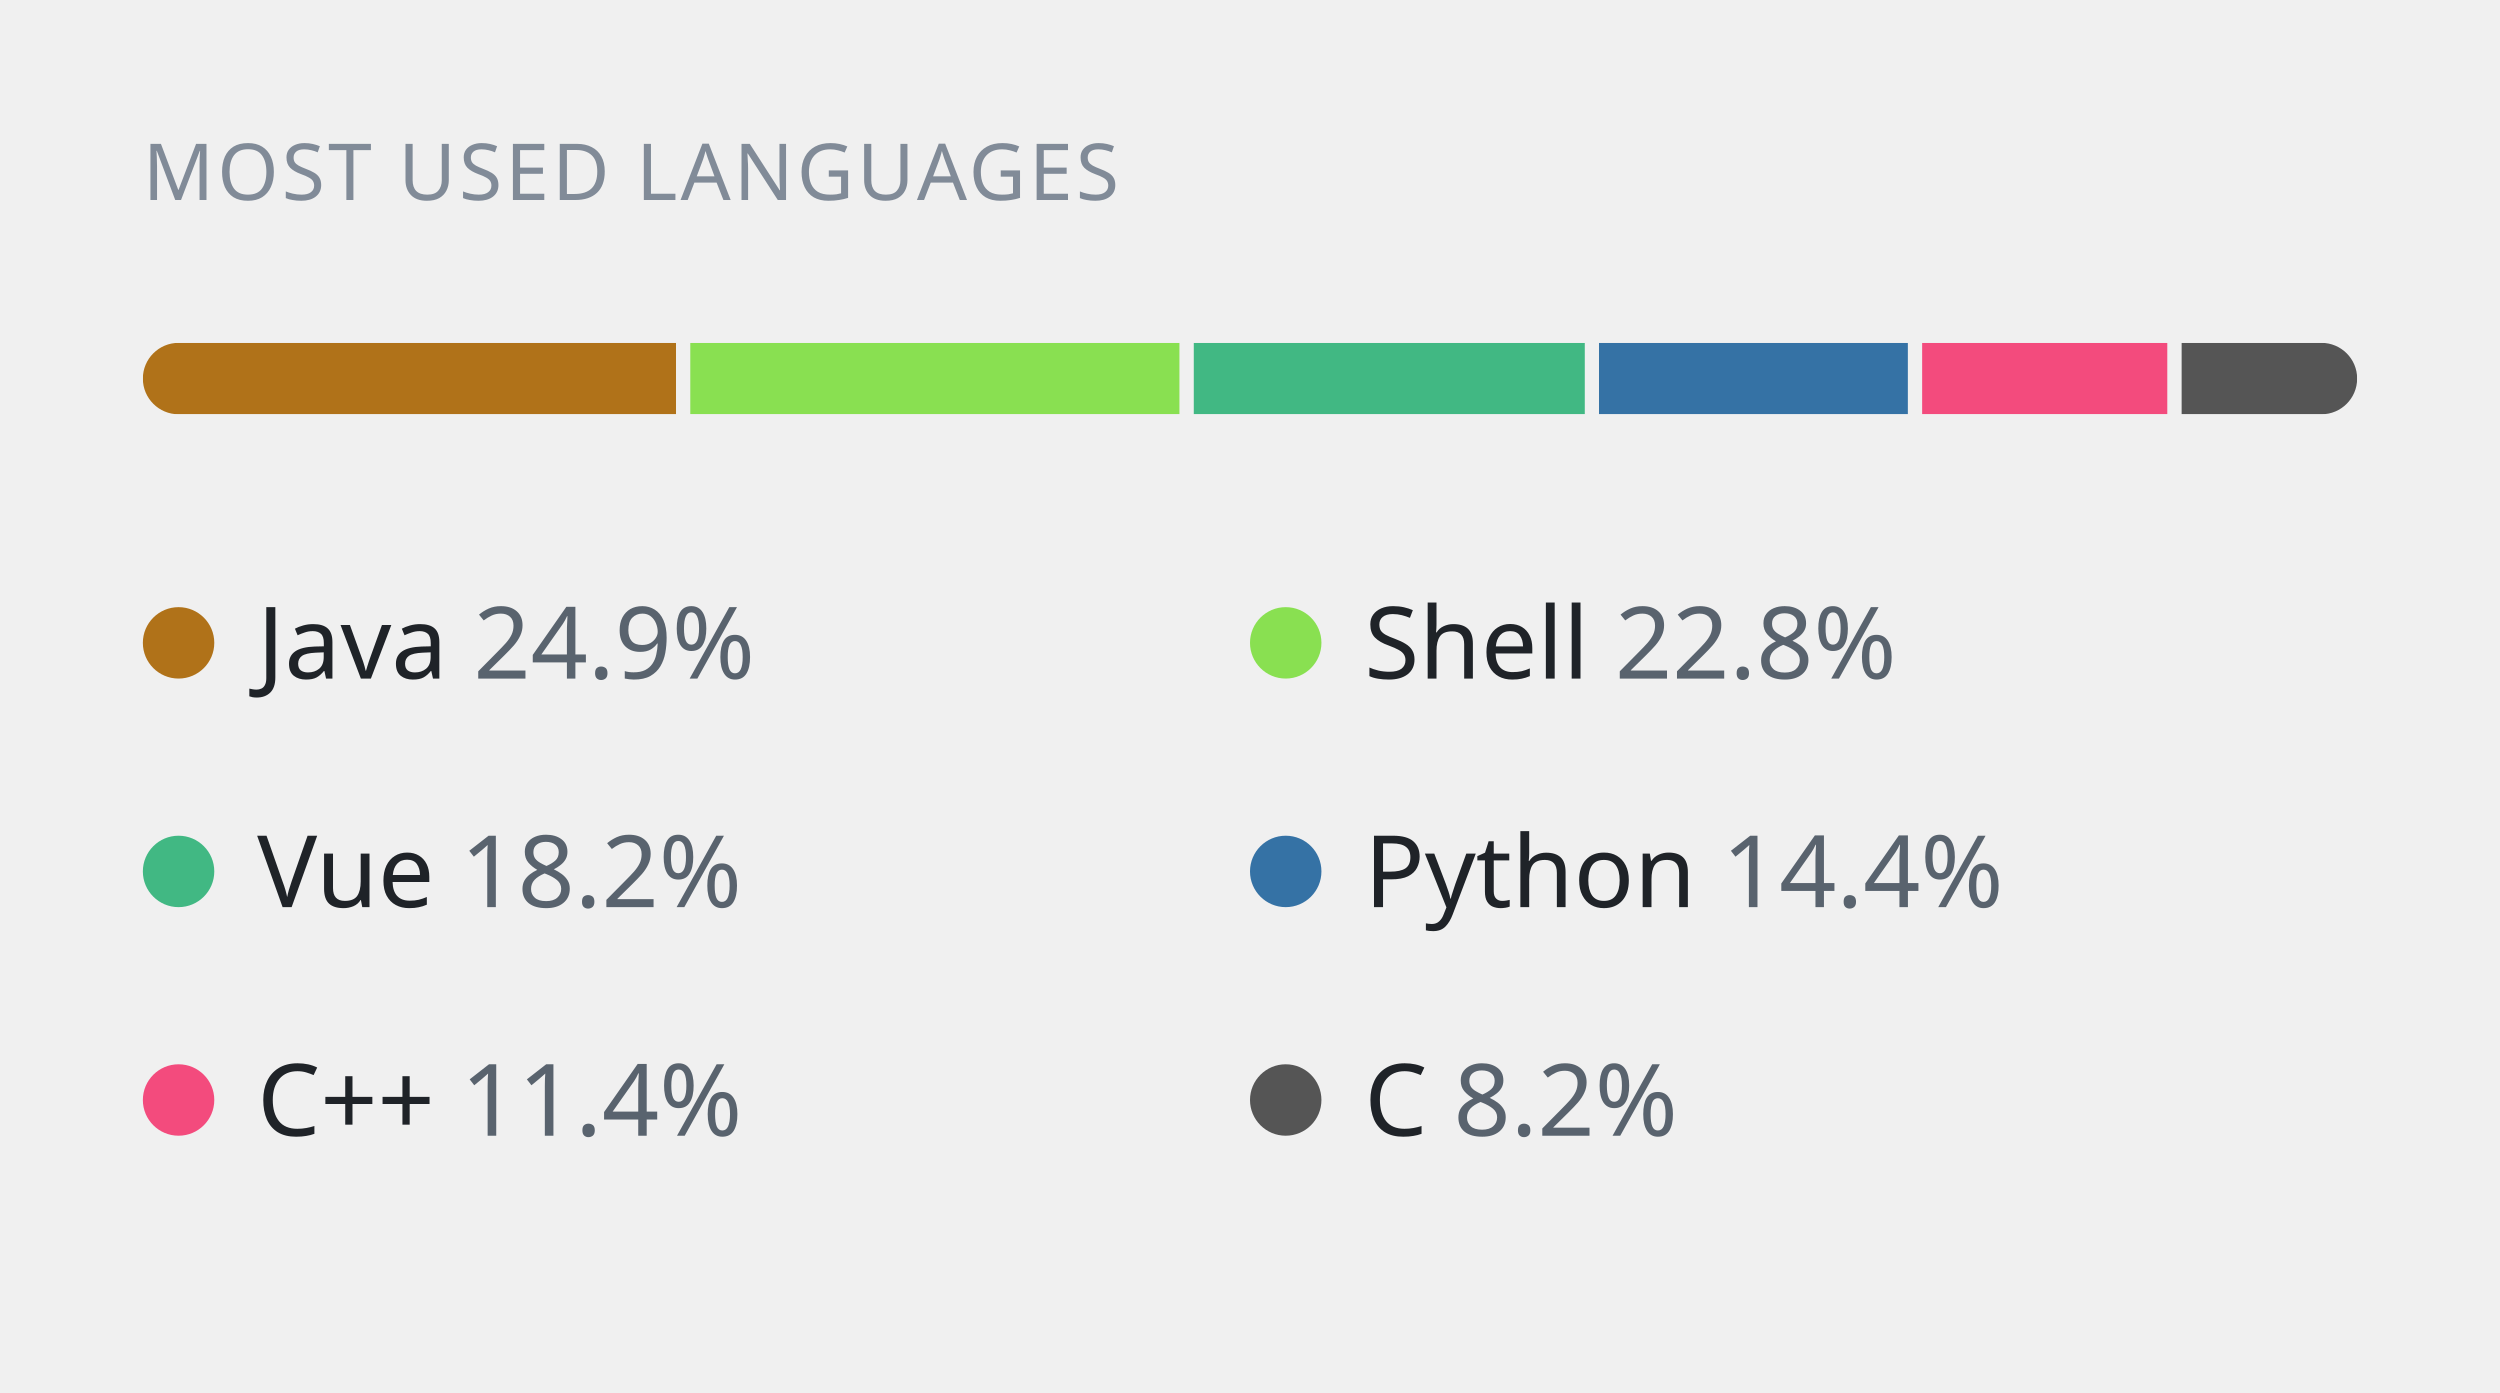
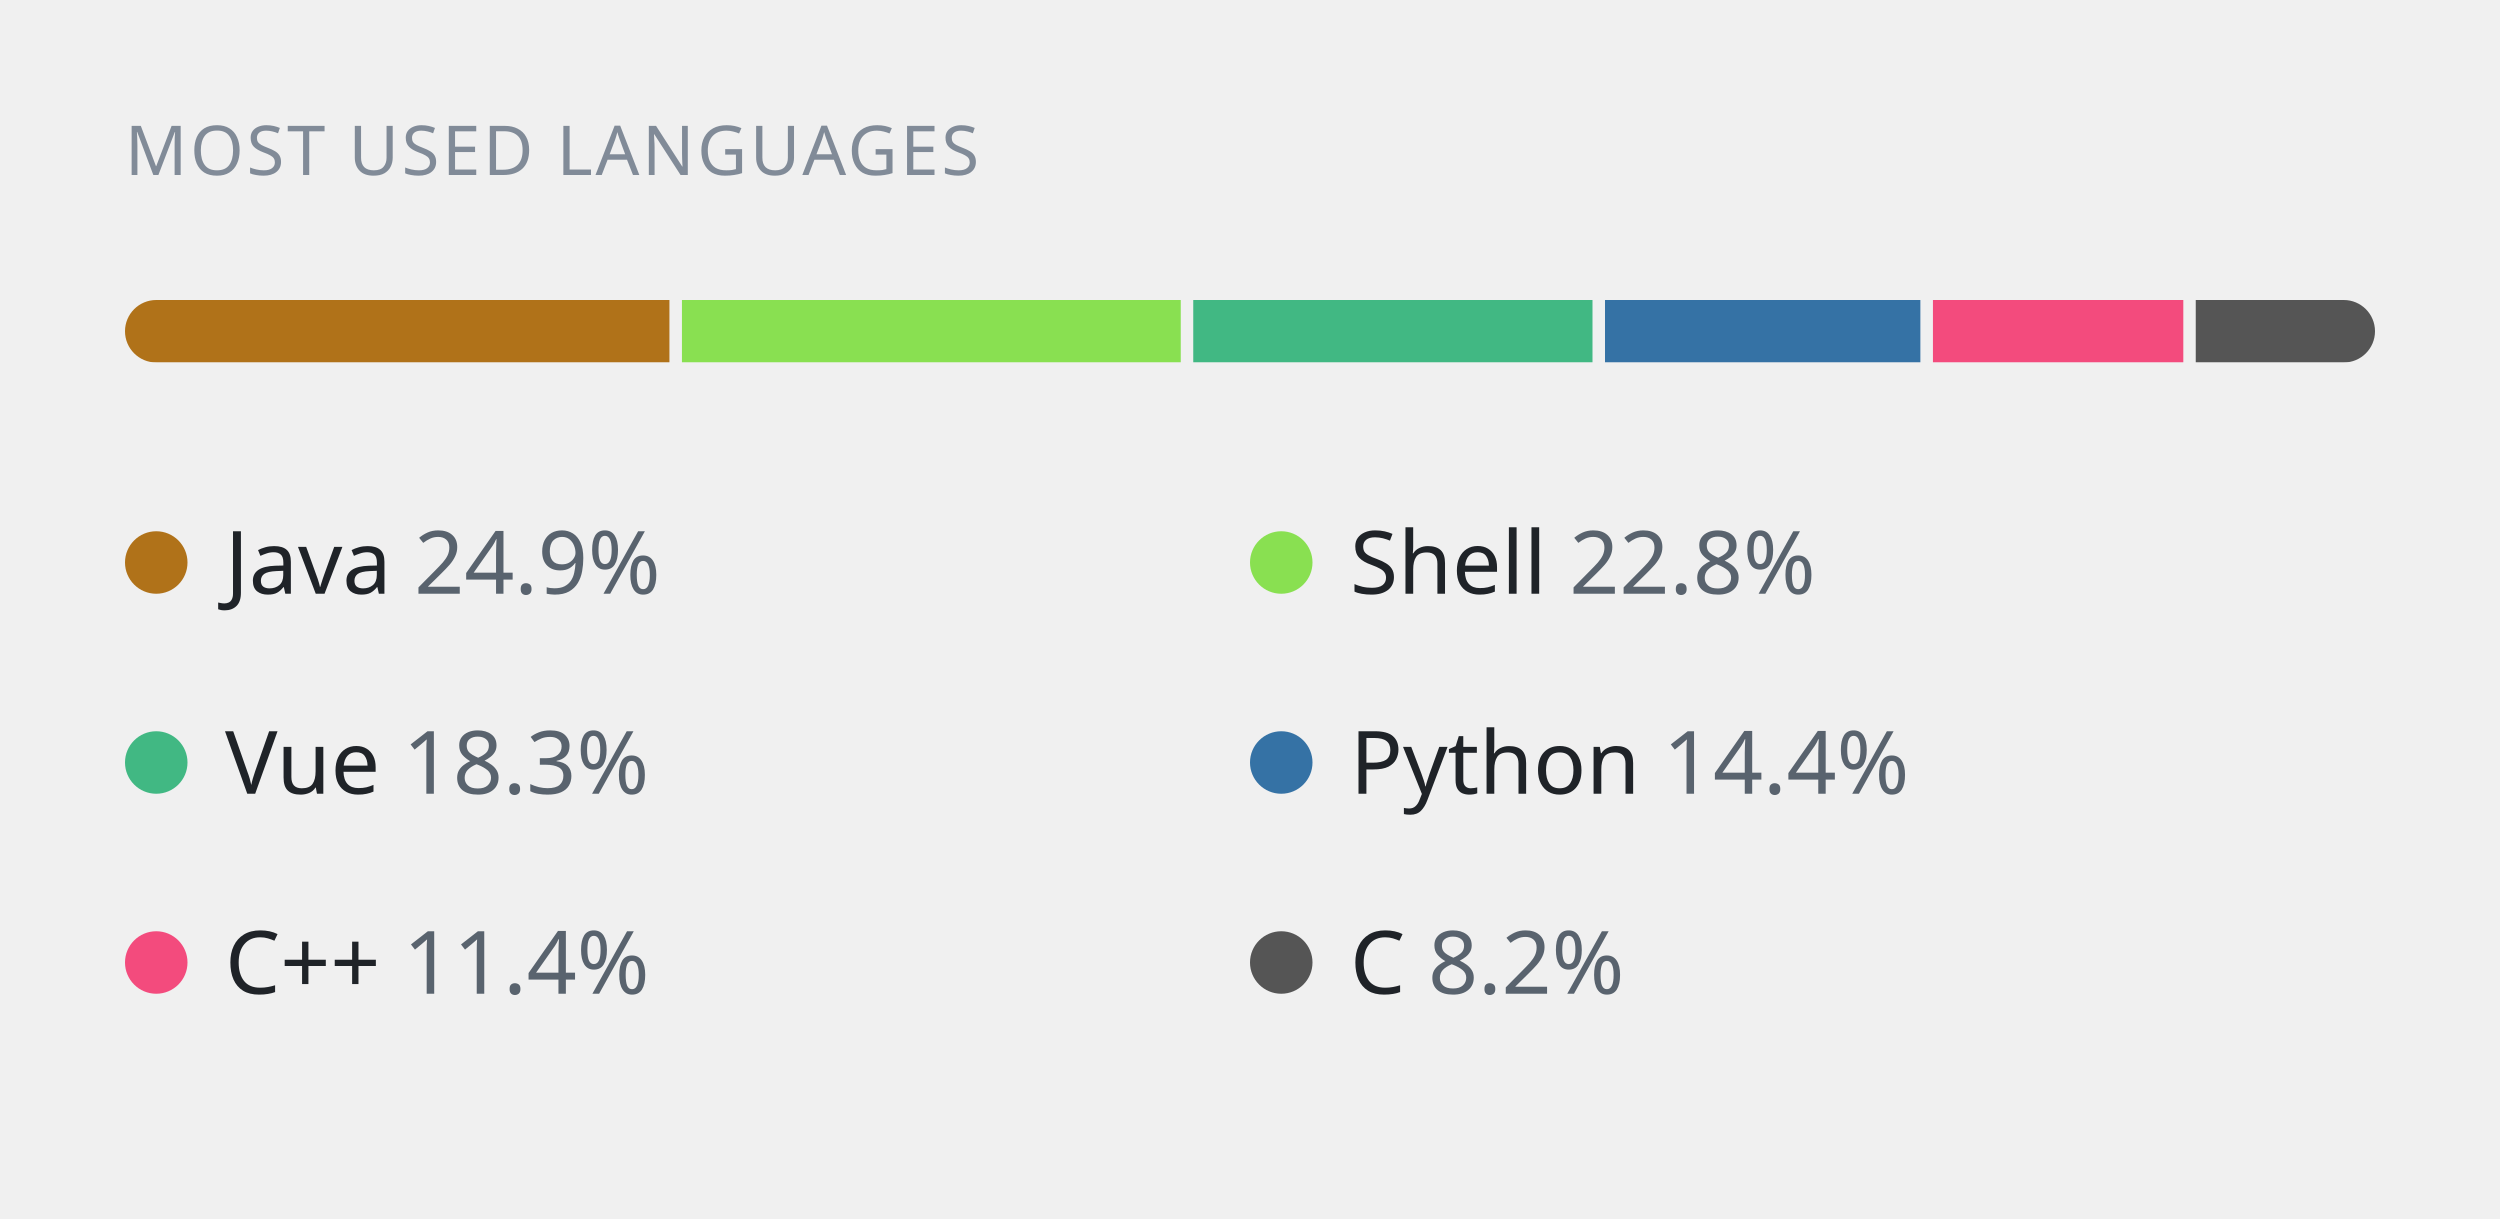
- <svg xmlns="http://www.w3.org/2000/svg" width="350" height="195" viewBox="0 0 350 195" fill="none" role="img" aria-labelledby="title desc">
+ <svg xmlns="http://www.w3.org/2000/svg" width="400" height="195" viewBox="0 0 400 195" fill="none" role="img" aria-labelledby="title desc">
  <style>
  text { font-family: -apple-system, BlinkMacSystemFont, 'Segoe UI', 'Noto Sans', Helvetica, Arial, sans-serif; fill: #1f2328; }
  .label { font-size: 14px; }
  .value { font-size: 14px; font-weight: 600; font-variant-numeric: tabular-nums; }
  .small { font-size: 12px; }
  .col { font-size: 11px; fill: #818b98; letter-spacing: 0.04em; }
  .secondary { fill: #59636e; }
  .muted { fill: #818b98; }
  .icon { fill: #59636e; }
  .fade { animation: fade 0.45s ease-out both; }
  .grow { transform-box: fill-box; transform-origin: left center; animation: grow 0.9s cubic-bezier(.2,.7,.2,1) 0.15s both; }
  .ring { animation: ring 1.2s cubic-bezier(.2,.7,.2,1) 0.2s both; }
  .pop { transform-box: fill-box; transform-origin: center; animation: pop 0.4s ease-out 0.5s both; }
  @keyframes fade { from { opacity: 0; transform: translateY(4px); } }
  @keyframes grow { from { transform: scaleX(0); } }
  @keyframes pop { from { opacity: 0; transform: scale(0.6); } }
  @media (prefers-reduced-motion: reduce) { * { animation: none !important; } }
</style>
-   <rect x="0.5" y="0.5" width="349" height="194" rx="6" fill="none" stroke="none" />
+   <rect x="0.5" y="0.5" width="399" height="194" rx="6" fill="none" stroke="none" />
  <text x="20" y="28" class="col">MOST USED LANGUAGES</text>
  <mask id="bar">
-     <rect class="grow" x="20" y="48" width="310" height="10" rx="5" fill="#fff" />
+     <rect class="grow" x="20" y="48" width="360" height="10" rx="5" fill="#fff" />
  </mask>
  <g mask="url(#bar)">
-     <rect x="20.00" y="48" width="74.64" height="10" fill="#b07219" />
-     <rect x="96.64" y="48" width="68.48" height="10" fill="#89e051" />
-     <rect x="167.13" y="48" width="54.74" height="10" fill="#41b883" />
-     <rect x="223.86" y="48" width="43.24" height="10" fill="#3572A5" />
-     <rect x="269.10" y="48" width="34.32" height="10" fill="#f34b7d" />
-     <rect x="305.43" y="48" width="24.57" height="10" fill="#555555" />
+     <rect x="20.00" y="48" width="87.11" height="10" fill="#b07219" />
+     <rect x="109.11" y="48" width="79.81" height="10" fill="#89e051" />
+     <rect x="190.92" y="48" width="63.88" height="10" fill="#41b883" />
+     <rect x="256.80" y="48" width="50.46" height="10" fill="#3572A5" />
+     <rect x="309.27" y="48" width="40.06" height="10" fill="#f34b7d" />
+     <rect x="351.32" y="48" width="28.68" height="10" fill="#555555" />
  </g>
  <g transform="translate(20 84)">
    <g class="fade" style="animation-delay: 200ms">
      <circle cx="5" cy="6" r="5" fill="#b07219" />
      <text x="16" y="11" class="label">Java <tspan class="secondary">24.9%</tspan>
      </text>
    </g>
  </g>
-   <g transform="translate(175 84)">
+   <g transform="translate(200 84)">
    <g class="fade" style="animation-delay: 270ms">
      <circle cx="5" cy="6" r="5" fill="#89e051" />
      <text x="16" y="11" class="label">Shell <tspan class="secondary">22.8%</tspan>
      </text>
    </g>
  </g>
  <g transform="translate(20 116)">
    <g class="fade" style="animation-delay: 340ms">
      <circle cx="5" cy="6" r="5" fill="#41b883" />
-       <text x="16" y="11" class="label">Vue <tspan class="secondary">18.2%</tspan>
+       <text x="16" y="11" class="label">Vue <tspan class="secondary">18.3%</tspan>
      </text>
    </g>
  </g>
-   <g transform="translate(175 116)">
+   <g transform="translate(200 116)">
    <g class="fade" style="animation-delay: 410ms">
      <circle cx="5" cy="6" r="5" fill="#3572A5" />
      <text x="16" y="11" class="label">Python <tspan class="secondary">14.4%</tspan>
      </text>
    </g>
  </g>
  <g transform="translate(20 148)">
    <g class="fade" style="animation-delay: 480ms">
      <circle cx="5" cy="6" r="5" fill="#f34b7d" />
      <text x="16" y="11" class="label">C++ <tspan class="secondary">11.4%</tspan>
      </text>
    </g>
  </g>
-   <g transform="translate(175 148)">
+   <g transform="translate(200 148)">
    <g class="fade" style="animation-delay: 550ms">
      <circle cx="5" cy="6" r="5" fill="#555555" />
      <text x="16" y="11" class="label">C <tspan class="secondary">8.2%</tspan>
      </text>
    </g>
  </g>
</svg>
